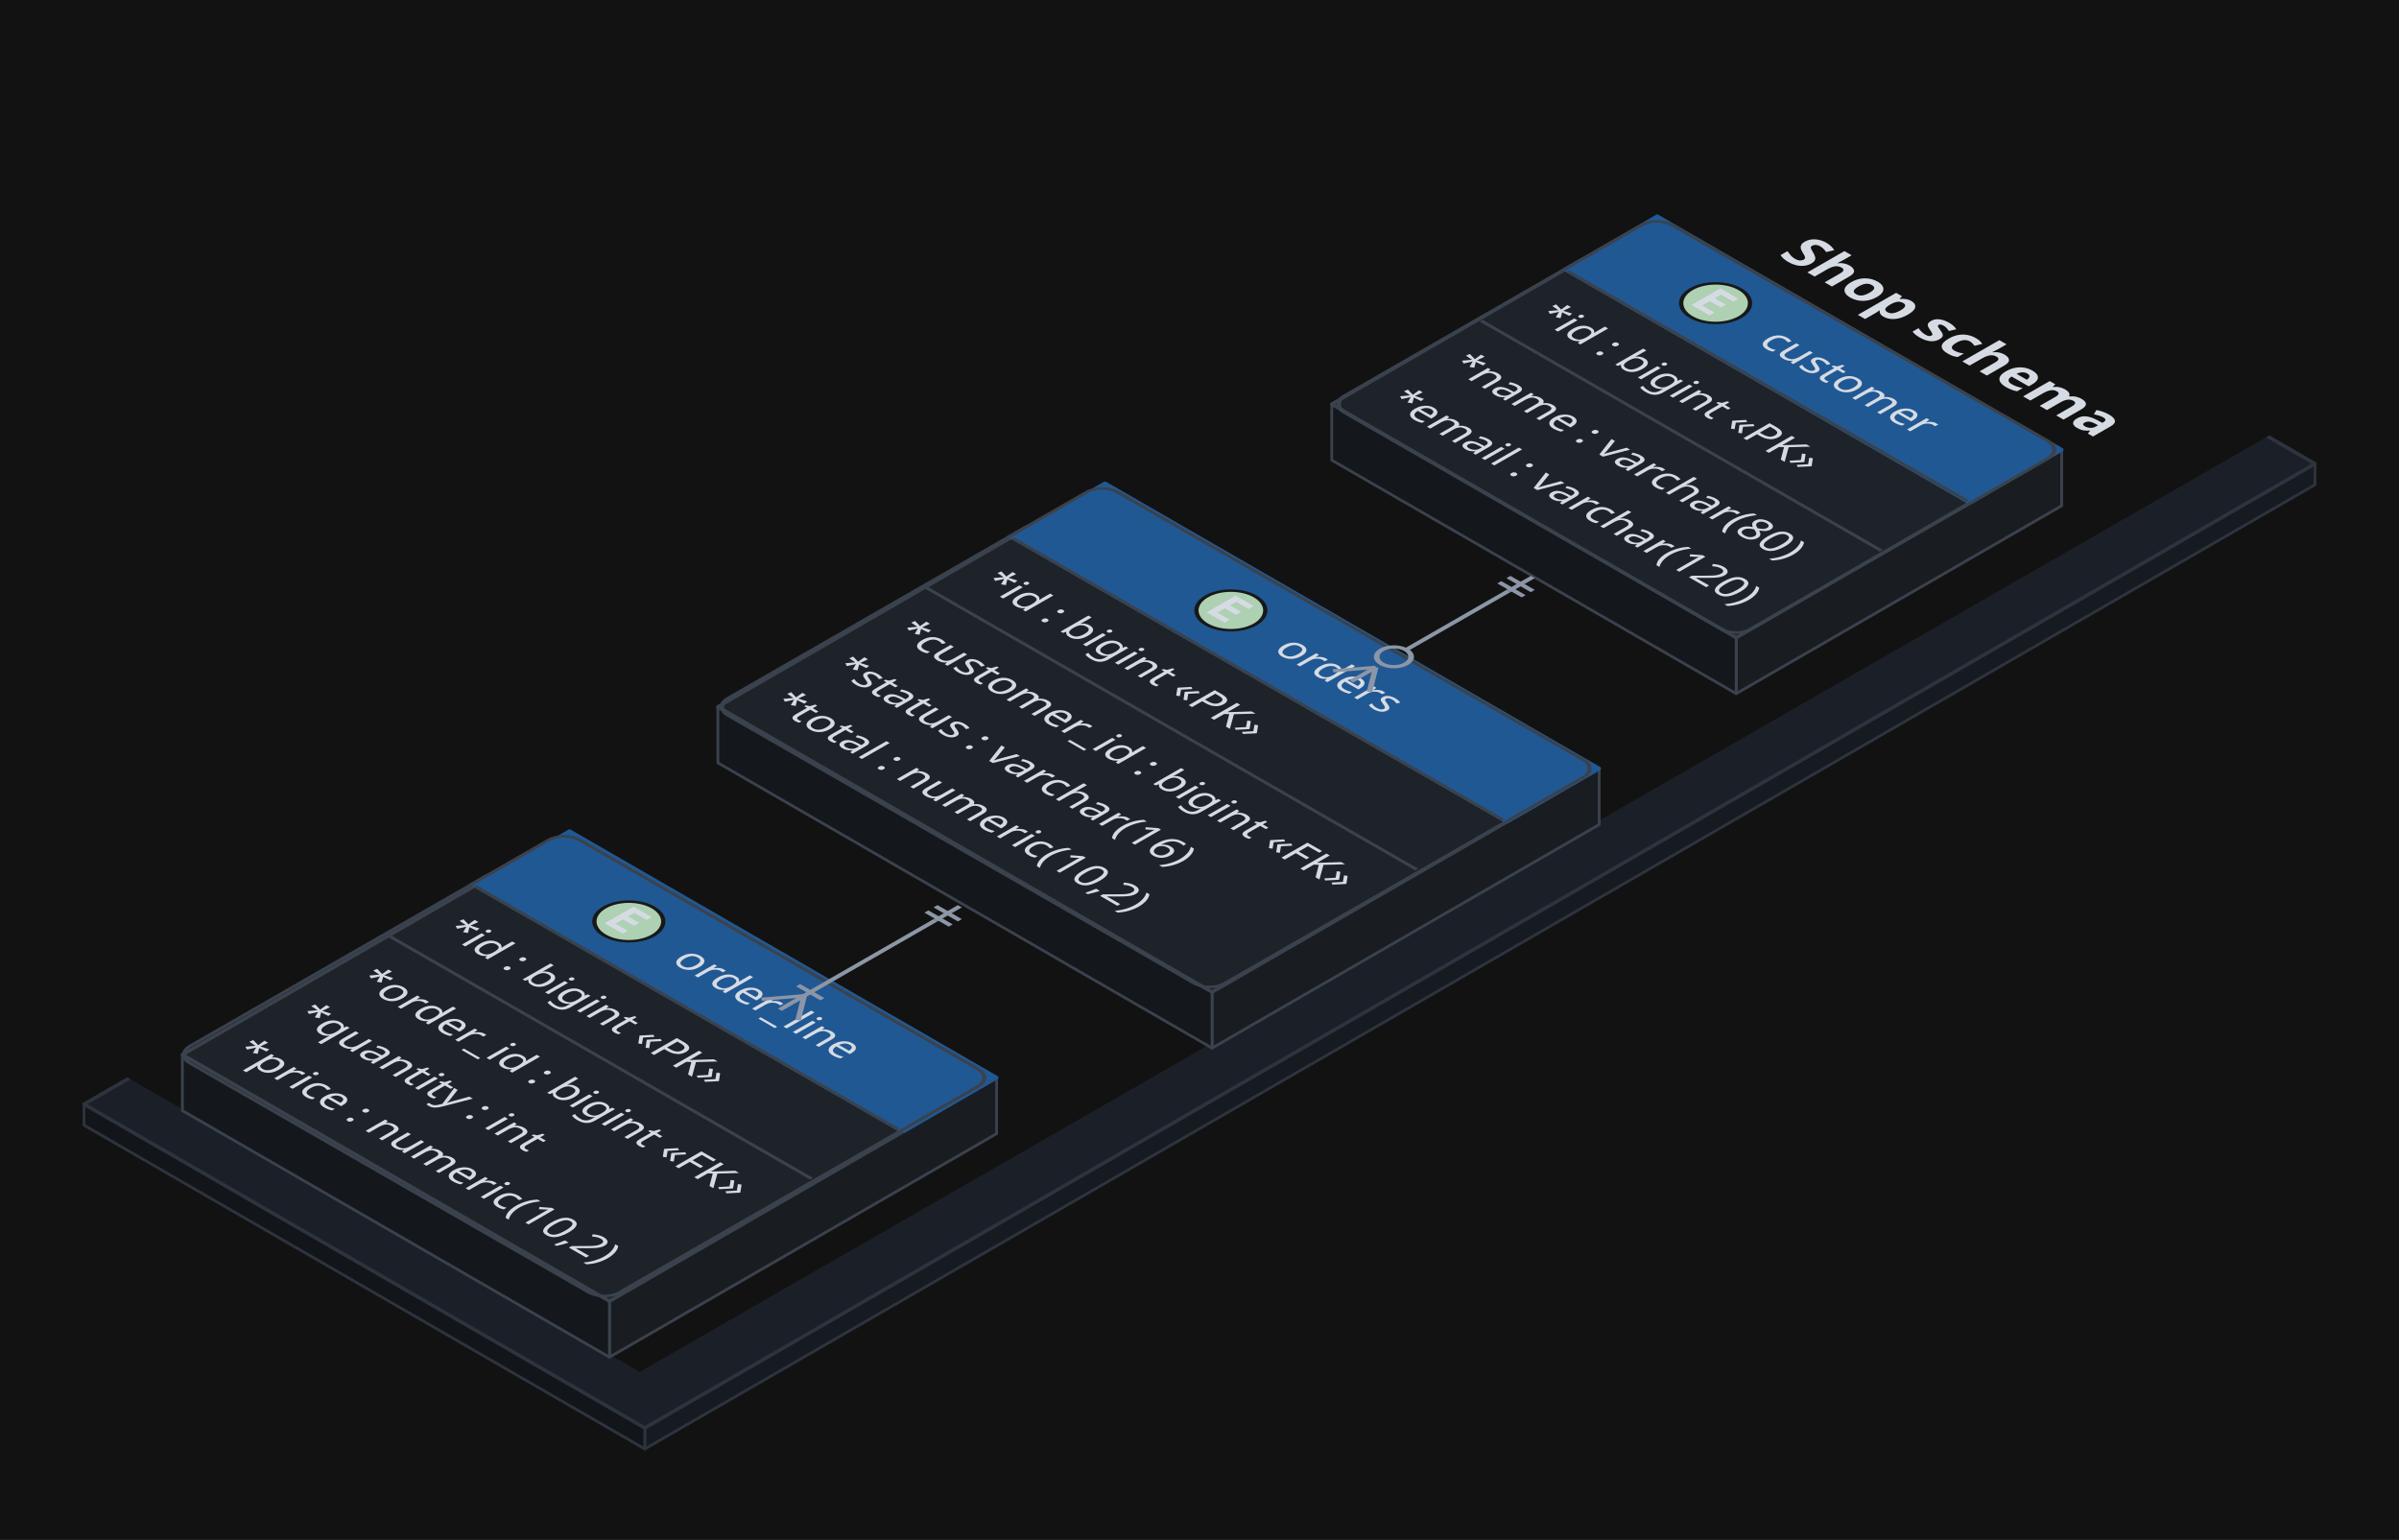
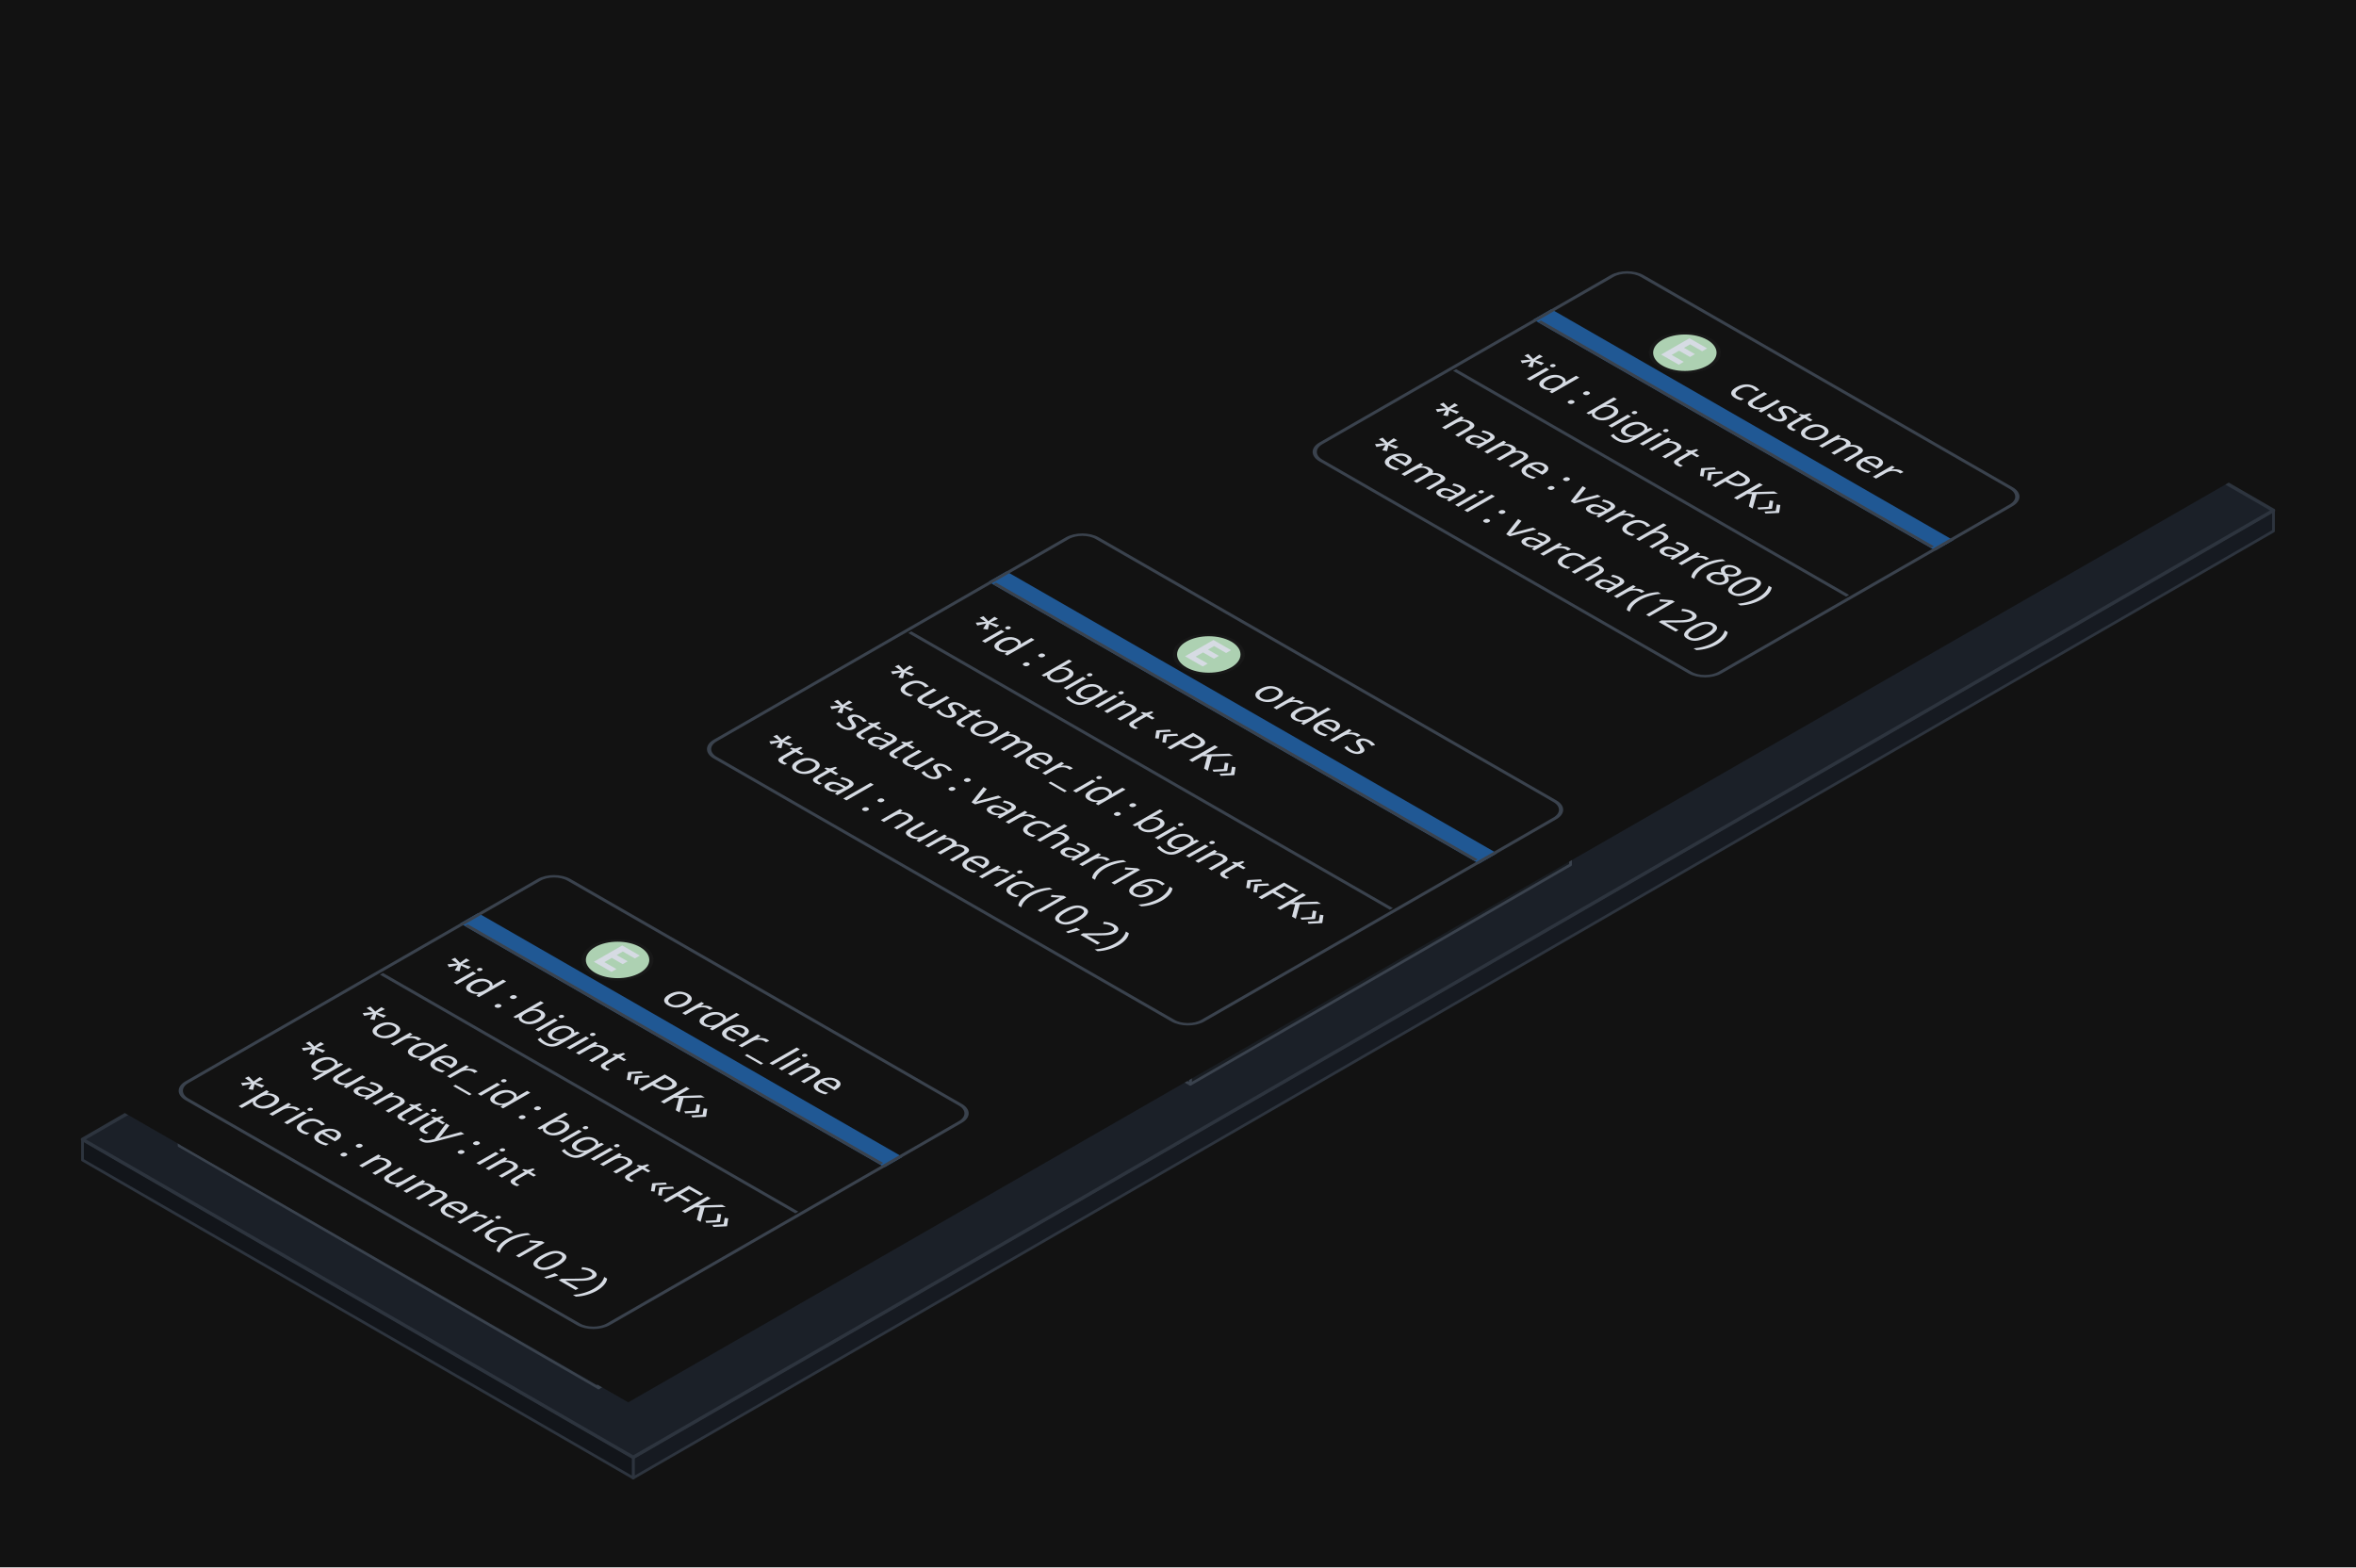
- <svg xmlns="http://www.w3.org/2000/svg" viewBox="-501.18 -40 685.39 440" width="685.39" height="440">
-   <rect x="-501.18" y="-40" width="685.39" height="440" fill="#121212" />
+ <svg xmlns="http://www.w3.org/2000/svg" viewBox="-501.18 -56 685.39 456" width="685.39" height="456">
+   <rect x="-501.18" y="-56" width="685.39" height="456" fill="#121212" />
  <g transform="translate(0,6)">
    <polygon points="160.21,92.5 -316.97,368 -316.97,362 160.21,86.5" fill="#161a21" stroke="#2d343e" stroke-width="0.8" stroke-linejoin="round" />
    <polygon points="-316.97,368 -477.18,275.5 -477.18,269.5 -316.97,362" fill="#12151a" stroke="#2d343e" stroke-width="0.8" stroke-linejoin="round" />
    <polygon points="0,-6 160.21,86.5 -316.97,362 -477.18,269.5" fill="#1b2028" stroke="#2d343e" stroke-width="1" stroke-linejoin="round" />
  </g>
  <defs />
-   <g transform="translate(0,-16) matrix(0.87 0.5 -0.87 0.5 0 0)">
-     <rect x="0" y="0" width="185" height="551" fill="#121212" style="stroke:none;" />
-   </g>
  <g transform="translate(0,-0) matrix(0.87 0.5 -0.87 0.5 0 0)">
    <text x="36.492" y="29.104" fill="#D6DBE3" font-size="16" textLength="105.04" font-weight="700" font-family="'Noto Sans'">Shop schema</text>
  </g>
-   <g transform="translate(0,-0)">
+   <g transform="translate(0,-0) matrix(0.87 0.5 -0.87 0.5 0 0)">
+     <line x1="84.51" y1="165.232" x2="92.51" y2="165.232" style="stroke:#8C96A6;stroke-width:1.3;" />
+   </g>
+   <g transform="translate(0,-0) matrix(0.87 0.5 -0.87 0.5 0 0)">
+     <line x1="84.51" y1="168.232" x2="92.51" y2="168.232" style="stroke:#8C96A6;stroke-width:1.3;" />
+   </g>
+   <g transform="translate(0,-0) matrix(0.87 0.5 -0.87 0.5 0 0)">
+     <line x1="88.51" y1="169.232" x2="88.51" y2="161.232" style="stroke:#8C96A6;stroke-width:1.3;" />
+   </g>
+   <g transform="translate(0,-0) matrix(0.87 0.5 -0.87 0.5 0 0)">
+     <path d="M88.51,169.232 C88.51,188.012 88.51,183.282 88.51,202.832" style="stroke:#8C96A6;stroke-width:1.3;" fill="none" id="customer-orders" codeLine="25" />
+   </g>
+   <g transform="translate(0,-0) matrix(0.87 0.5 -0.87 0.5 0 0)">
+     <ellipse cx="88.51" cy="206.832" rx="4" ry="4" fill="none" style="stroke:#8C96A6;stroke-width:1.3;" />
+   </g>
+   <g transform="translate(0,-0) matrix(0.87 0.5 -0.87 0.5 0 0)">
+     <line x1="88.51" y1="212.832" x2="94.51" y2="220.832" style="stroke:#8C96A6;stroke-width:1.3;" />
+   </g>
+   <g transform="translate(0,-0) matrix(0.87 0.5 -0.87 0.5 0 0)">
+     <line x1="88.51" y1="212.832" x2="82.51" y2="220.832" style="stroke:#8C96A6;stroke-width:1.3;" />
+   </g>
+   <g transform="translate(0,-0) matrix(0.87 0.5 -0.87 0.5 0 0)">
+     <line x1="88.51" y1="212.832" x2="88.51" y2="220.832" style="stroke:#8C96A6;stroke-width:1.3;" />
+   </g>
+   <g transform="translate(0,-0) matrix(0.87 0.5 -0.87 0.5 0 0)">
+     <line x1="84.51" y1="353.372" x2="92.51" y2="353.372" style="stroke:#8C96A6;stroke-width:1.3;" />
+   </g>
+   <g transform="translate(0,-0) matrix(0.87 0.5 -0.87 0.5 0 0)">
+     <line x1="84.51" y1="356.372" x2="92.51" y2="356.372" style="stroke:#8C96A6;stroke-width:1.3;" />
+   </g>
+   <g transform="translate(0,-0) matrix(0.87 0.5 -0.87 0.5 0 0)">
+     <line x1="88.51" y1="357.372" x2="88.51" y2="349.372" style="stroke:#8C96A6;stroke-width:1.3;" />
+   </g>
+   <g transform="translate(0,-0) matrix(0.87 0.5 -0.87 0.5 0 0)">
+     <path d="M88.51,357.372 C88.51,376.472 88.51,381.392 88.51,400.492" style="stroke:#8C96A6;stroke-width:1.3;" fill="none" id="orders-line" codeLine="26" />
+   </g>
+   <g transform="translate(0,-0) matrix(0.87 0.5 -0.87 0.5 0 0)">
+     <line x1="88.51" y1="400.492" x2="94.51" y2="408.492" style="stroke:#8C96A6;stroke-width:1.3;" />
+   </g>
+   <g transform="translate(0,-0) matrix(0.87 0.5 -0.87 0.5 0 0)">
+     <line x1="88.51" y1="400.492" x2="82.51" y2="408.492" style="stroke:#8C96A6;stroke-width:1.3;" />
+   </g>
+   <g transform="translate(0,-0) matrix(0.87 0.5 -0.87 0.5 0 0)">
+     <line x1="88.51" y1="400.492" x2="88.51" y2="408.492" style="stroke:#8C96A6;stroke-width:1.3;" />
+   </g>
+   <g transform="translate(0,-0) matrix(0.87 0.5 -0.87 0.5 0 0)">
+     <line x1="92.51" y1="398.492" x2="84.51" y2="398.492" style="stroke:#8C96A6;stroke-width:1.3;" />
+   </g>
+   <g transform="translate(0,0)">
    <polygon points="87.84,104.51 -5.15,158.19 -5.15,142.19 87.84,88.51" fill="#191d22" stroke="#3A424D" stroke-width="0.8" stroke-linejoin="round" />
    <polygon points="-5.15,158.19 -120.7,91.48 -120.7,75.48 -5.15,142.19" fill="#14171b" stroke="#3A424D" stroke-width="0.8" stroke-linejoin="round" />
    <polygon points="-27.71,21.8 87.84,88.51 -5.15,142.19 -120.7,75.48" fill="#1E2329" stroke="#3A424D" stroke-width="1" stroke-linejoin="round" />
  </g>
+   <g transform="translate(0,0)">
+     <polygon points="-44.29,195.6 -154.9,259.46 -154.9,243.46 -44.29,179.6" fill="#191d22" stroke="#3A424D" stroke-width="0.8" stroke-linejoin="round" />
+     <polygon points="-154.9,259.46 -296.09,177.95 -296.09,161.95 -154.9,243.46" fill="#14171b" stroke="#3A424D" stroke-width="0.8" stroke-linejoin="round" />
+     <polygon points="-185.48,98.09 -44.29,179.6 -154.9,243.46 -296.09,161.95" fill="#1E2329" stroke="#3A424D" stroke-width="1" stroke-linejoin="round" />
+   </g>
+   <g transform="translate(0,0)">
+     <polygon points="-216.45,283.92 -327.06,347.78 -327.06,331.78 -216.45,267.92" fill="#191d22" stroke="#3A424D" stroke-width="0.8" stroke-linejoin="round" />
+     <polygon points="-327.06,347.78 -449.07,277.34 -449.07,261.34 -327.06,331.78" fill="#14171b" stroke="#3A424D" stroke-width="0.8" stroke-linejoin="round" />
+     <polygon points="-338.46,197.48 -216.45,267.92 -327.06,331.78 -449.07,261.34" fill="#1E2329" stroke="#3A424D" stroke-width="1" stroke-linejoin="round" />
+   </g>
  <polygon points="-27.71,37.8 87.84,104.51 61.56,119.68 -53.98,52.97" fill="#205894" stroke="#205894" stroke-width="1" stroke-linejoin="round" transform="translate(0,-16)" />
+   <polygon points="-185.48,114.09 -44.29,195.6 -70.57,210.77 -211.76,129.26" fill="#205894" stroke="#205894" stroke-width="1" stroke-linejoin="round" transform="translate(0,-16)" />
+   <polygon points="-338.46,213.48 -216.45,283.92 -242.73,299.1 -364.74,228.65" fill="#205894" stroke="#205894" stroke-width="1" stroke-linejoin="round" transform="translate(0,-16)" />
+   <g transform="translate(0,-16) matrix(0.87 0.5 -0.87 0.5 0 0)">
+     <rect x="0" y="0" width="185" height="551" fill="#121212" style="stroke:none;" />
+   </g>
+   <g transform="translate(0,-16) matrix(0.87 0.5 -0.87 0.5 0 0)">
+     <rect x="7" y="246.516" width="163.025" height="5" fill="#205894" style="stroke:#205894;stroke-width:1;" />
+   </g>
+   <g transform="translate(0,-16) matrix(0.87 0.5 -0.87 0.5 0 0)">
+     <rect x="18.07" y="434.236" width="140.885" height="5" fill="#205894" style="stroke:#205894;stroke-width:1;" />
+   </g>
  <g transform="translate(0,-16) matrix(0.87 0.5 -0.87 0.5 0 0)">
    <rect x="21.8" y="79.136" width="133.421" height="5" fill="#205894" style="stroke:#205894;stroke-width:1;" />
-   </g>
-   <g transform="translate(0,-16) matrix(0.87 0.5 -0.87 0.5 0 0)">
-     <rect x="21.8" y="53.792" width="133.421" height="107.376" fill="none" style="stroke:#3A424D;stroke-width:1;" rx="5" ry="5" />
  </g>
  <g transform="translate(0,-16) matrix(0.87 0.5 -0.87 0.5 0 0)">
    <ellipse cx="56.282" cy="68.964" rx="8" ry="8" fill="#ADD1B2" style="stroke:#181818;stroke-width:1;" />
  </g>
  <g transform="translate(0,-16) matrix(0.87 0.5 -0.87 0.5 0 0)">
+     <ellipse cx="64.478" cy="236.344" rx="8" ry="8" fill="#ADD1B2" style="stroke:#181818;stroke-width:1;" />
+   </g>
+   <g transform="translate(0,-16) matrix(0.87 0.5 -0.87 0.5 0 0)">
+     <ellipse cx="54.5" cy="424.064" rx="8" ry="8" fill="#ADD1B2" style="stroke:#181818;stroke-width:1;" />
+   </g>
+   <g transform="translate(0,-16) matrix(0.87 0.5 -0.87 0.5 0 0)">
+     <path d="M56.969,428.564 L51.063,428.564 L51.063,419.08 L56.969,419.08 L56.969,420.736 L52.938,420.736 L52.938,422.783 L56.594,422.783 L56.594,424.439 L52.938,424.439 L52.938,426.908 L56.969,426.908 L56.969,428.564 Z " fill="#D6DBE3" />
+   </g>
+   <g transform="translate(0,-16) matrix(0.87 0.5 -0.87 0.5 0 0)">
    <path d="M58.751,73.464 L52.845,73.464 L52.845,63.98 L58.751,63.98 L58.751,65.636 L54.72,65.636 L54.72,67.683 L58.376,67.683 L58.376,69.339 L54.72,69.339 L54.72,71.808 L58.751,71.808 L58.751,73.464 Z " fill="#D6DBE3" />
  </g>
  <g transform="translate(0,-16) matrix(0.87 0.5 -0.87 0.5 0 0)">
-     <text x="74.278" y="73.62" fill="#D6DBE3" font-size="12" textLength="53.46" font-family="'Noto Sans'">customer</text>
+     <path d="M66.947,240.844 L61.041,240.844 L61.041,231.36 L66.947,231.36 L66.947,233.016 L62.916,233.016 L62.916,235.063 L66.572,235.063 L66.572,236.719 L62.916,236.719 L62.916,239.188 L66.947,239.188 L66.947,240.844 Z " fill="#D6DBE3" />
  </g>
  <g transform="translate(0,-16) matrix(0.87 0.5 -0.87 0.5 0 0)">
    <line x1="22.8" y1="84.136" x2="154.221" y2="84.136" style="stroke:#3A424D;stroke-width:1;" />
  </g>
  <g transform="translate(0,-16) matrix(0.87 0.5 -0.87 0.5 0 0)">
    <text x="29.8" y="102.964" fill="#D6DBE3" font-size="12" textLength="89.269" font-family="'Noto Sans'">*id : bigint «PK»</text>
  </g>
  <g transform="translate(0,-16) matrix(0.87 0.5 -0.87 0.5 0 0)">
    <line x1="22.8" y1="112.48" x2="154.221" y2="112.48" style="stroke:#3A424D;stroke-width:1;" />
  </g>
  <g transform="translate(0,-16) matrix(0.87 0.5 -0.87 0.5 0 0)">
+     <text x="74.278" y="73.62" fill="#D6DBE3" font-size="12" textLength="53.46" font-family="'Noto Sans'">customer</text>
+   </g>
+   <g transform="translate(0,-16) matrix(0.87 0.5 -0.87 0.5 0 0)">
    <text x="29.8" y="131.308" fill="#D6DBE3" font-size="12" textLength="111.781" font-family="'Noto Sans'">*name : varchar(80)</text>
  </g>
  <g transform="translate(0,-16) matrix(0.87 0.5 -0.87 0.5 0 0)">
    <text x="29.8" y="151.652" fill="#D6DBE3" font-size="12" textLength="117.421" font-family="'Noto Sans'">*email : varchar(120)</text>
-   </g>
-   <g transform="translate(0,-0)">
-     <polygon points="-44.29,195.6 -154.9,259.46 -154.9,243.46 -44.29,179.6" fill="#191d22" stroke="#3A424D" stroke-width="0.8" stroke-linejoin="round" />
-     <polygon points="-154.9,259.46 -296.09,177.95 -296.09,161.95 -154.9,243.46" fill="#14171b" stroke="#3A424D" stroke-width="0.8" stroke-linejoin="round" />
-     <polygon points="-185.48,98.09 -44.29,179.6 -154.9,243.46 -296.09,161.95" fill="#1E2329" stroke="#3A424D" stroke-width="1" stroke-linejoin="round" />
-   </g>
-   <polygon points="-185.48,114.09 -44.29,195.6 -70.57,210.77 -211.76,129.26" fill="#205894" stroke="#205894" stroke-width="1" stroke-linejoin="round" transform="translate(0,-16)" />
-   <g transform="translate(0,-16) matrix(0.87 0.5 -0.87 0.5 0 0)">
-     <rect x="7" y="246.516" width="163.025" height="5" fill="#205894" style="stroke:#205894;stroke-width:1;" />
-   </g>
-   <g transform="translate(0,-16) matrix(0.87 0.5 -0.87 0.5 0 0)">
-     <rect x="7" y="221.172" width="163.025" height="127.721" fill="none" style="stroke:#3A424D;stroke-width:1;" rx="5" ry="5" />
-   </g>
-   <g transform="translate(0,-16) matrix(0.87 0.5 -0.87 0.5 0 0)">
-     <ellipse cx="64.478" cy="236.344" rx="8" ry="8" fill="#ADD1B2" style="stroke:#181818;stroke-width:1;" />
-   </g>
-   <g transform="translate(0,-16) matrix(0.87 0.5 -0.87 0.5 0 0)">
-     <path d="M66.947,240.844 L61.041,240.844 L61.041,231.36 L66.947,231.36 L66.947,233.016 L62.916,233.016 L62.916,235.063 L66.572,235.063 L66.572,236.719 L62.916,236.719 L62.916,239.188 L66.947,239.188 L66.947,240.844 Z " fill="#D6DBE3" />
-   </g>
-   <g transform="translate(0,-16) matrix(0.87 0.5 -0.87 0.5 0 0)">
-     <text x="82.478" y="241" fill="#D6DBE3" font-size="12" textLength="37.068" font-family="'Noto Sans'">orders</text>
  </g>
  <g transform="translate(0,-16) matrix(0.87 0.5 -0.87 0.5 0 0)">
    <line x1="8" y1="251.516" x2="169.025" y2="251.516" style="stroke:#3A424D;stroke-width:1;" />
  </g>
  <g transform="translate(0,-16) matrix(0.87 0.5 -0.87 0.5 0 0)">
    <text x="15" y="270.344" fill="#D6DBE3" font-size="12" textLength="89.269" font-family="'Noto Sans'">*id : bigint «PK»</text>
  </g>
  <g transform="translate(0,-16) matrix(0.87 0.5 -0.87 0.5 0 0)">
    <line x1="8" y1="279.86" x2="169.025" y2="279.86" style="stroke:#3A424D;stroke-width:1;" />
  </g>
  <g transform="translate(0,-16) matrix(0.87 0.5 -0.87 0.5 0 0)">
    <text x="15" y="298.688" fill="#D6DBE3" font-size="12" textLength="147.025" font-family="'Noto Sans'">*customer_id : bigint «FK»</text>
  </g>
  <g transform="translate(0,-16) matrix(0.87 0.5 -0.87 0.5 0 0)">
+     <rect x="21.8" y="53.792" width="133.421" height="107.376" fill="none" style="stroke:#3A424D;stroke-width:1;" rx="5" ry="5" />
+   </g>
+   <g transform="translate(0,-16) matrix(0.87 0.5 -0.87 0.5 0 0)">
+     <text x="82.478" y="241" fill="#D6DBE3" font-size="12" textLength="37.068" font-family="'Noto Sans'">orders</text>
+   </g>
+   <g transform="translate(0,-16) matrix(0.87 0.5 -0.87 0.5 0 0)">
    <text x="15" y="319.032" fill="#D6DBE3" font-size="12" textLength="113.953" font-family="'Noto Sans'">*status : varchar(16)</text>
  </g>
  <g transform="translate(0,-16) matrix(0.87 0.5 -0.87 0.5 0 0)">
    <text x="15" y="339.377" fill="#D6DBE3" font-size="12" textLength="119.461" font-family="'Noto Sans'">*total : numeric(10,2)</text>
-   </g>
-   <g transform="translate(0,-0)">
-     <polygon points="-216.45,283.92 -327.06,347.78 -327.06,331.78 -216.45,267.92" fill="#191d22" stroke="#3A424D" stroke-width="0.8" stroke-linejoin="round" />
-     <polygon points="-327.06,347.78 -449.07,277.34 -449.07,261.34 -327.06,331.78" fill="#14171b" stroke="#3A424D" stroke-width="0.8" stroke-linejoin="round" />
-     <polygon points="-338.46,197.48 -216.45,267.92 -327.06,331.78 -449.07,261.34" fill="#1E2329" stroke="#3A424D" stroke-width="1" stroke-linejoin="round" />
-   </g>
-   <polygon points="-338.46,213.48 -216.45,283.92 -242.73,299.1 -364.74,228.65" fill="#205894" stroke="#205894" stroke-width="1" stroke-linejoin="round" transform="translate(0,-16)" />
-   <g transform="translate(0,-16) matrix(0.87 0.5 -0.87 0.5 0 0)">
-     <rect x="18.07" y="434.236" width="140.885" height="5" fill="#205894" style="stroke:#205894;stroke-width:1;" />
-   </g>
-   <g transform="translate(0,-16) matrix(0.87 0.5 -0.87 0.5 0 0)">
-     <rect x="18.07" y="408.892" width="140.885" height="127.721" fill="none" style="stroke:#3A424D;stroke-width:1;" rx="5" ry="5" />
-   </g>
-   <g transform="translate(0,-16) matrix(0.87 0.5 -0.87 0.5 0 0)">
-     <ellipse cx="54.5" cy="424.064" rx="8" ry="8" fill="#ADD1B2" style="stroke:#181818;stroke-width:1;" />
-   </g>
-   <g transform="translate(0,-16) matrix(0.87 0.5 -0.87 0.5 0 0)">
-     <path d="M56.969,428.564 L51.063,428.564 L51.063,419.08 L56.969,419.08 L56.969,420.736 L52.938,420.736 L52.938,422.783 L56.594,422.783 L56.594,424.439 L52.938,424.439 L52.938,426.908 L56.969,426.908 L56.969,428.564 Z " fill="#D6DBE3" />
-   </g>
-   <g transform="translate(0,-16) matrix(0.87 0.5 -0.87 0.5 0 0)">
-     <text x="72.5" y="428.72" fill="#D6DBE3" font-size="12" textLength="57.024" font-family="'Noto Sans'">order_line</text>
  </g>
  <g transform="translate(0,-16) matrix(0.87 0.5 -0.87 0.5 0 0)">
    <line x1="19.07" y1="439.236" x2="157.955" y2="439.236" style="stroke:#3A424D;stroke-width:1;" />
  </g>
  <g transform="translate(0,-16) matrix(0.87 0.5 -0.87 0.5 0 0)">
    <text x="26.07" y="458.064" fill="#D6DBE3" font-size="12" textLength="89.269" font-family="'Noto Sans'">*id : bigint «PK»</text>
  </g>
  <g transform="translate(0,-16) matrix(0.87 0.5 -0.87 0.5 0 0)">
    <line x1="19.07" y1="467.58" x2="157.955" y2="467.58" style="stroke:#3A424D;stroke-width:1;" />
  </g>
  <g transform="translate(0,-16) matrix(0.87 0.5 -0.87 0.5 0 0)">
+     <text x="72.5" y="428.72" fill="#D6DBE3" font-size="12" textLength="57.024" font-family="'Noto Sans'">order_line</text>
+   </g>
+   <g transform="translate(0,-16) matrix(0.87 0.5 -0.87 0.5 0 0)">
    <text x="26.07" y="486.408" fill="#D6DBE3" font-size="12" textLength="124.885" font-family="'Noto Sans'">*order_id : bigint «FK»</text>
+   </g>
+   <g transform="translate(0,-16) matrix(0.87 0.5 -0.87 0.5 0 0)">
+     <rect x="7" y="221.172" width="163.025" height="127.721" fill="none" style="stroke:#3A424D;stroke-width:1;" rx="5" ry="5" />
  </g>
  <g transform="translate(0,-16) matrix(0.87 0.5 -0.87 0.5 0 0)">
    <text x="26.07" y="506.752" fill="#D6DBE3" font-size="12" textLength="77.737" font-family="'Noto Sans'">*quantity : int</text>
  </g>
  <g transform="translate(0,-16) matrix(0.87 0.5 -0.87 0.5 0 0)">
    <text x="26.07" y="527.097" fill="#D6DBE3" font-size="12" textLength="121.669" font-family="'Noto Sans'">*price : numeric(10,2)</text>
  </g>
-   <g transform="translate(0,-0) matrix(0.87 0.5 -0.87 0.5 0 0)">
-     <path d="M88.51,169.232 C88.51,188.012 88.51,183.282 88.51,202.832" style="stroke:#8C96A6;stroke-width:1.3;" fill="none" id="customer-orders" codeLine="25" />
-   </g>
-   <g transform="translate(0,-0) matrix(0.87 0.5 -0.87 0.5 0 0)">
-     <line x1="84.51" y1="165.232" x2="92.51" y2="165.232" style="stroke:#8C96A6;stroke-width:1.3;" />
-   </g>
-   <g transform="translate(0,-0) matrix(0.87 0.5 -0.87 0.5 0 0)">
-     <line x1="84.51" y1="168.232" x2="92.51" y2="168.232" style="stroke:#8C96A6;stroke-width:1.3;" />
-   </g>
-   <g transform="translate(0,-0) matrix(0.87 0.5 -0.87 0.5 0 0)">
-     <line x1="88.51" y1="169.232" x2="88.51" y2="161.232" style="stroke:#8C96A6;stroke-width:1.3;" />
-   </g>
-   <g transform="translate(0,-0) matrix(0.87 0.5 -0.87 0.5 0 0)">
-     <line x1="88.51" y1="212.832" x2="94.51" y2="220.832" style="stroke:#8C96A6;stroke-width:1.3;" />
-   </g>
-   <g transform="translate(0,-0) matrix(0.87 0.5 -0.87 0.5 0 0)">
-     <line x1="88.51" y1="212.832" x2="82.51" y2="220.832" style="stroke:#8C96A6;stroke-width:1.3;" />
-   </g>
-   <g transform="translate(0,-0) matrix(0.87 0.5 -0.87 0.5 0 0)">
-     <line x1="88.51" y1="212.832" x2="88.51" y2="220.832" style="stroke:#8C96A6;stroke-width:1.3;" />
-   </g>
-   <g transform="translate(0,-0) matrix(0.87 0.5 -0.87 0.5 0 0)">
-     <ellipse cx="88.51" cy="206.832" rx="4" ry="4" fill="none" style="stroke:#8C96A6;stroke-width:1.3;" />
-   </g>
-   <g transform="translate(0,-0) matrix(0.87 0.5 -0.87 0.5 0 0)">
-     <path d="M88.51,357.372 C88.51,376.472 88.51,381.392 88.51,400.492" style="stroke:#8C96A6;stroke-width:1.3;" fill="none" id="orders-line" codeLine="26" />
-   </g>
-   <g transform="translate(0,-0) matrix(0.87 0.5 -0.87 0.5 0 0)">
-     <line x1="84.51" y1="353.372" x2="92.51" y2="353.372" style="stroke:#8C96A6;stroke-width:1.3;" />
-   </g>
-   <g transform="translate(0,-0) matrix(0.87 0.5 -0.87 0.5 0 0)">
-     <line x1="84.51" y1="356.372" x2="92.51" y2="356.372" style="stroke:#8C96A6;stroke-width:1.3;" />
-   </g>
-   <g transform="translate(0,-0) matrix(0.87 0.5 -0.87 0.5 0 0)">
-     <line x1="88.51" y1="357.372" x2="88.51" y2="349.372" style="stroke:#8C96A6;stroke-width:1.3;" />
-   </g>
-   <g transform="translate(0,-0) matrix(0.87 0.5 -0.87 0.5 0 0)">
-     <line x1="88.51" y1="400.492" x2="94.51" y2="408.492" style="stroke:#8C96A6;stroke-width:1.3;" />
-   </g>
-   <g transform="translate(0,-0) matrix(0.87 0.5 -0.87 0.5 0 0)">
-     <line x1="88.51" y1="400.492" x2="82.51" y2="408.492" style="stroke:#8C96A6;stroke-width:1.3;" />
-   </g>
-   <g transform="translate(0,-0) matrix(0.87 0.5 -0.87 0.5 0 0)">
-     <line x1="88.51" y1="400.492" x2="88.51" y2="408.492" style="stroke:#8C96A6;stroke-width:1.3;" />
-   </g>
-   <g transform="translate(0,-0) matrix(0.87 0.5 -0.87 0.5 0 0)">
-     <line x1="92.51" y1="398.492" x2="84.51" y2="398.492" style="stroke:#8C96A6;stroke-width:1.3;" />
+   <g transform="translate(0,-16) matrix(0.87 0.5 -0.87 0.5 0 0)">
+     <rect x="18.07" y="408.892" width="140.885" height="127.721" fill="none" style="stroke:#3A424D;stroke-width:1;" rx="5" ry="5" />
  </g>
</svg>
